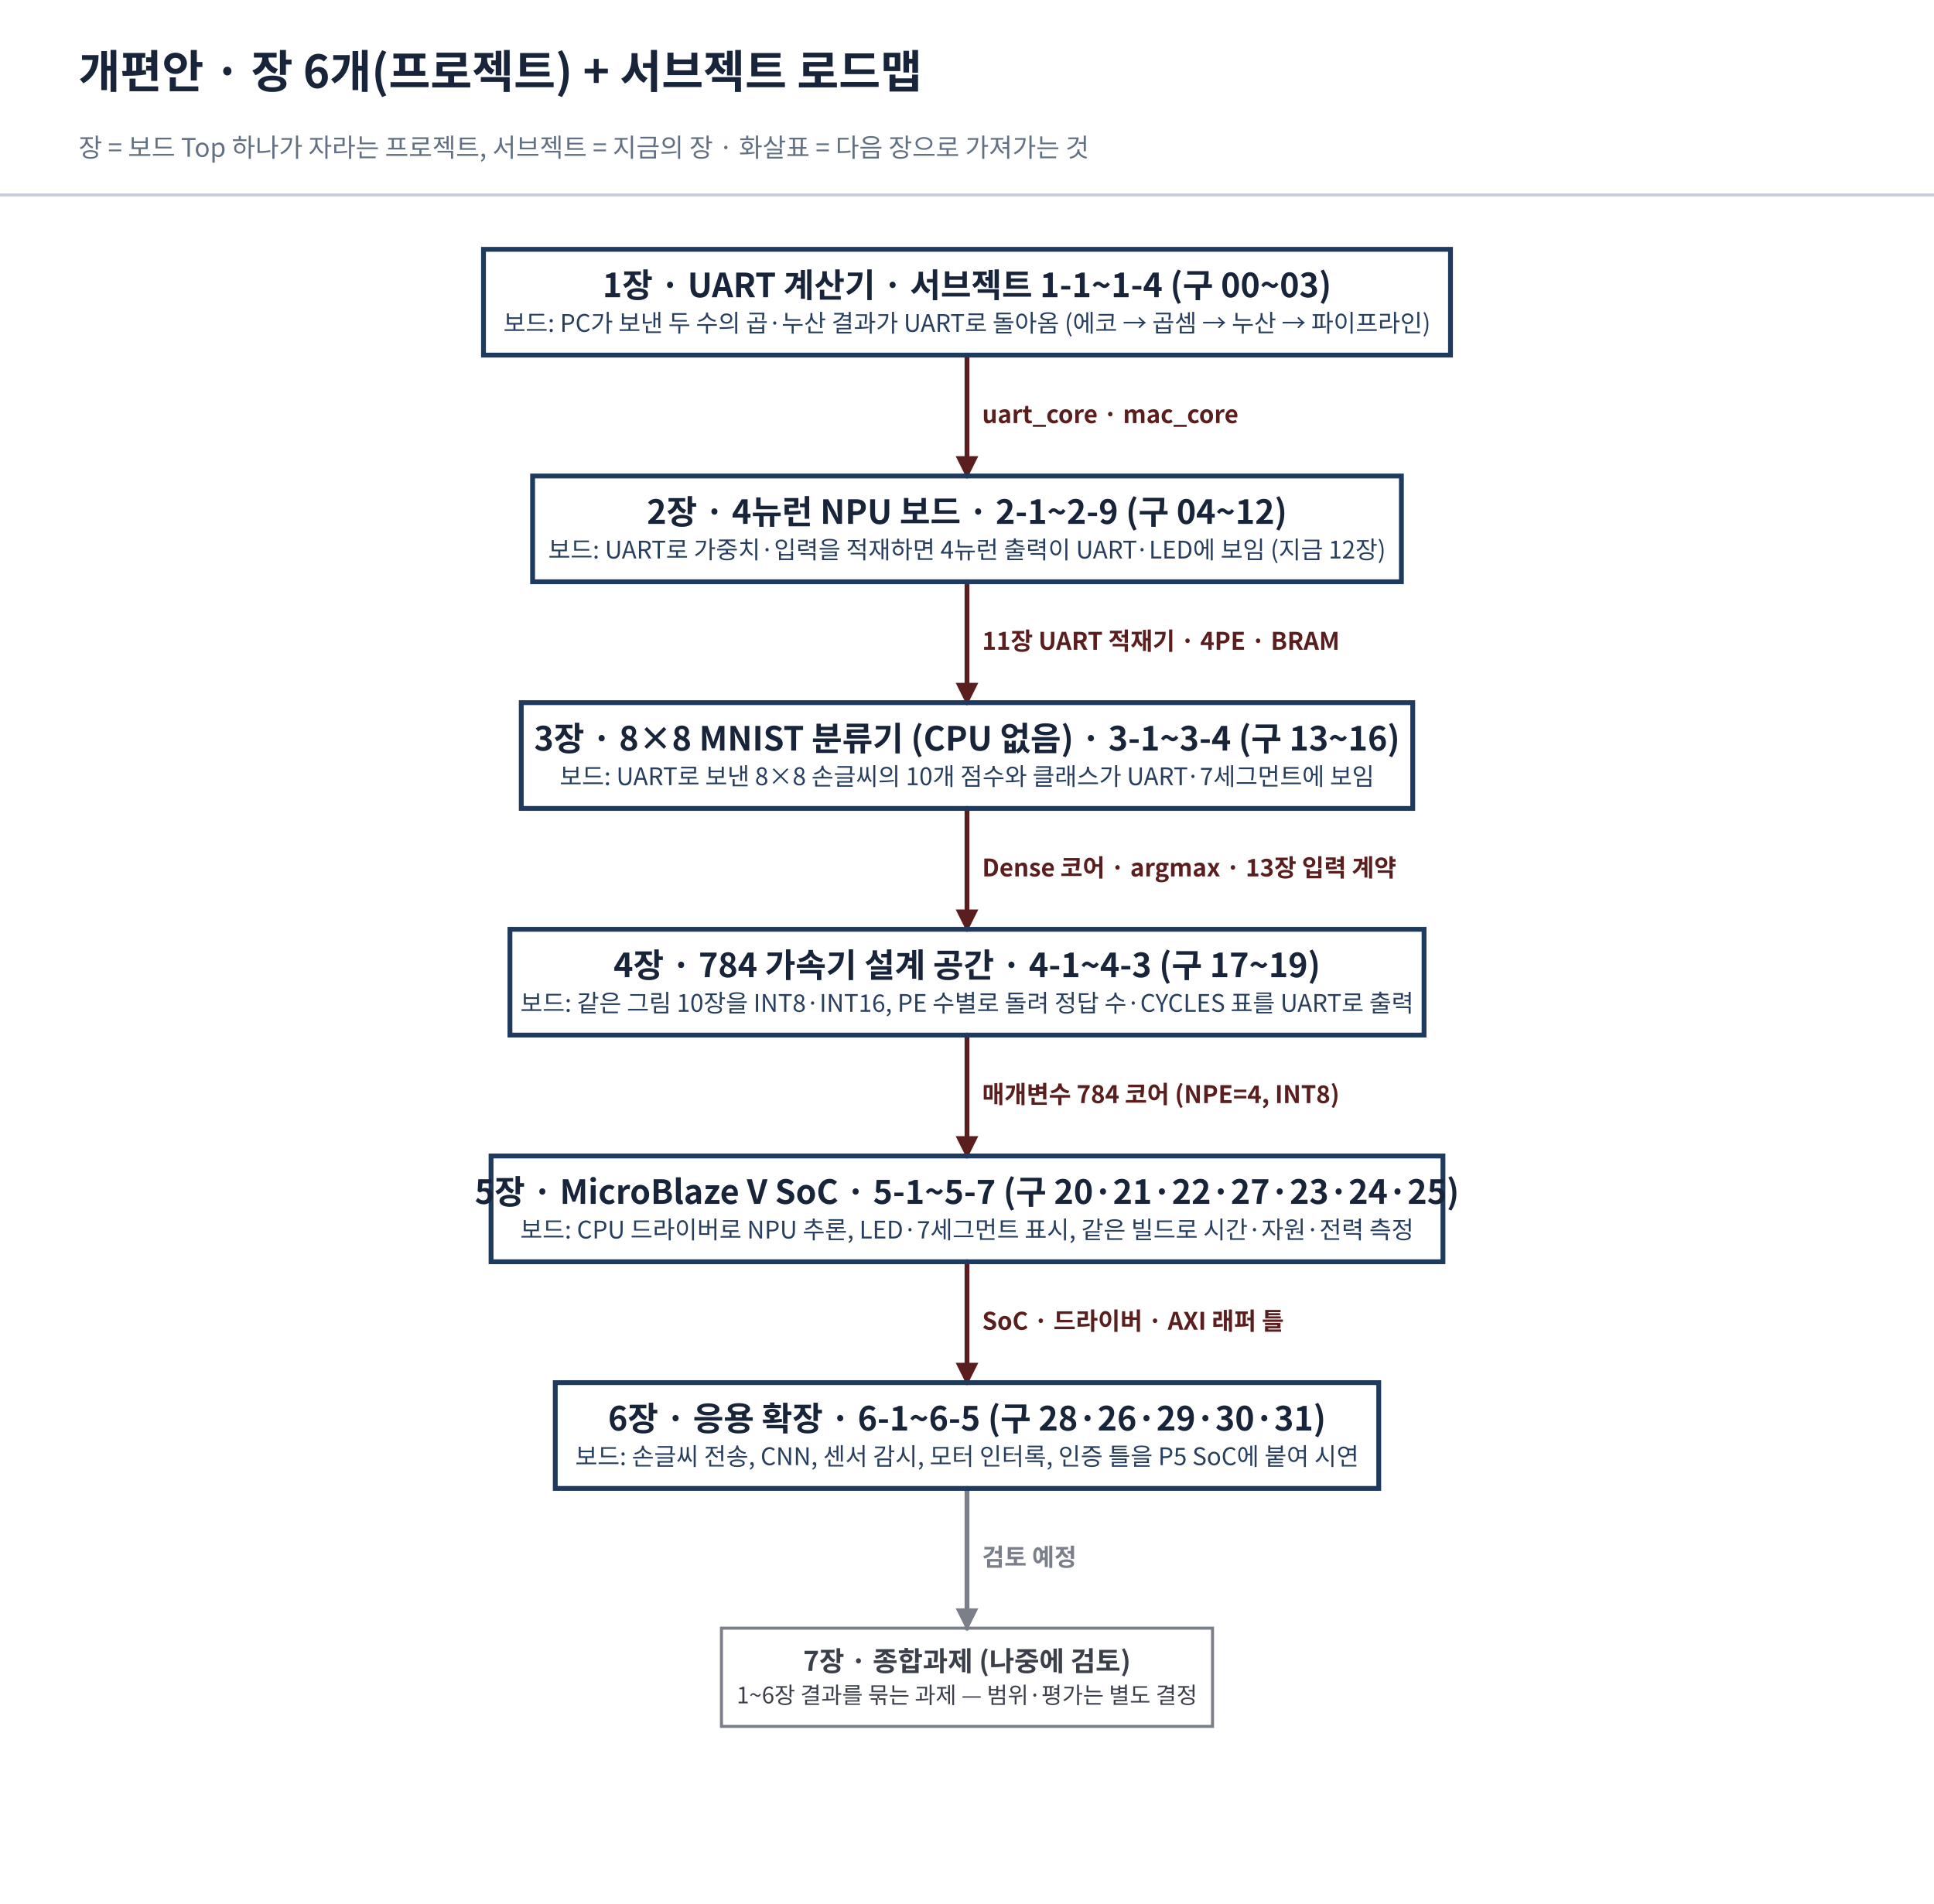
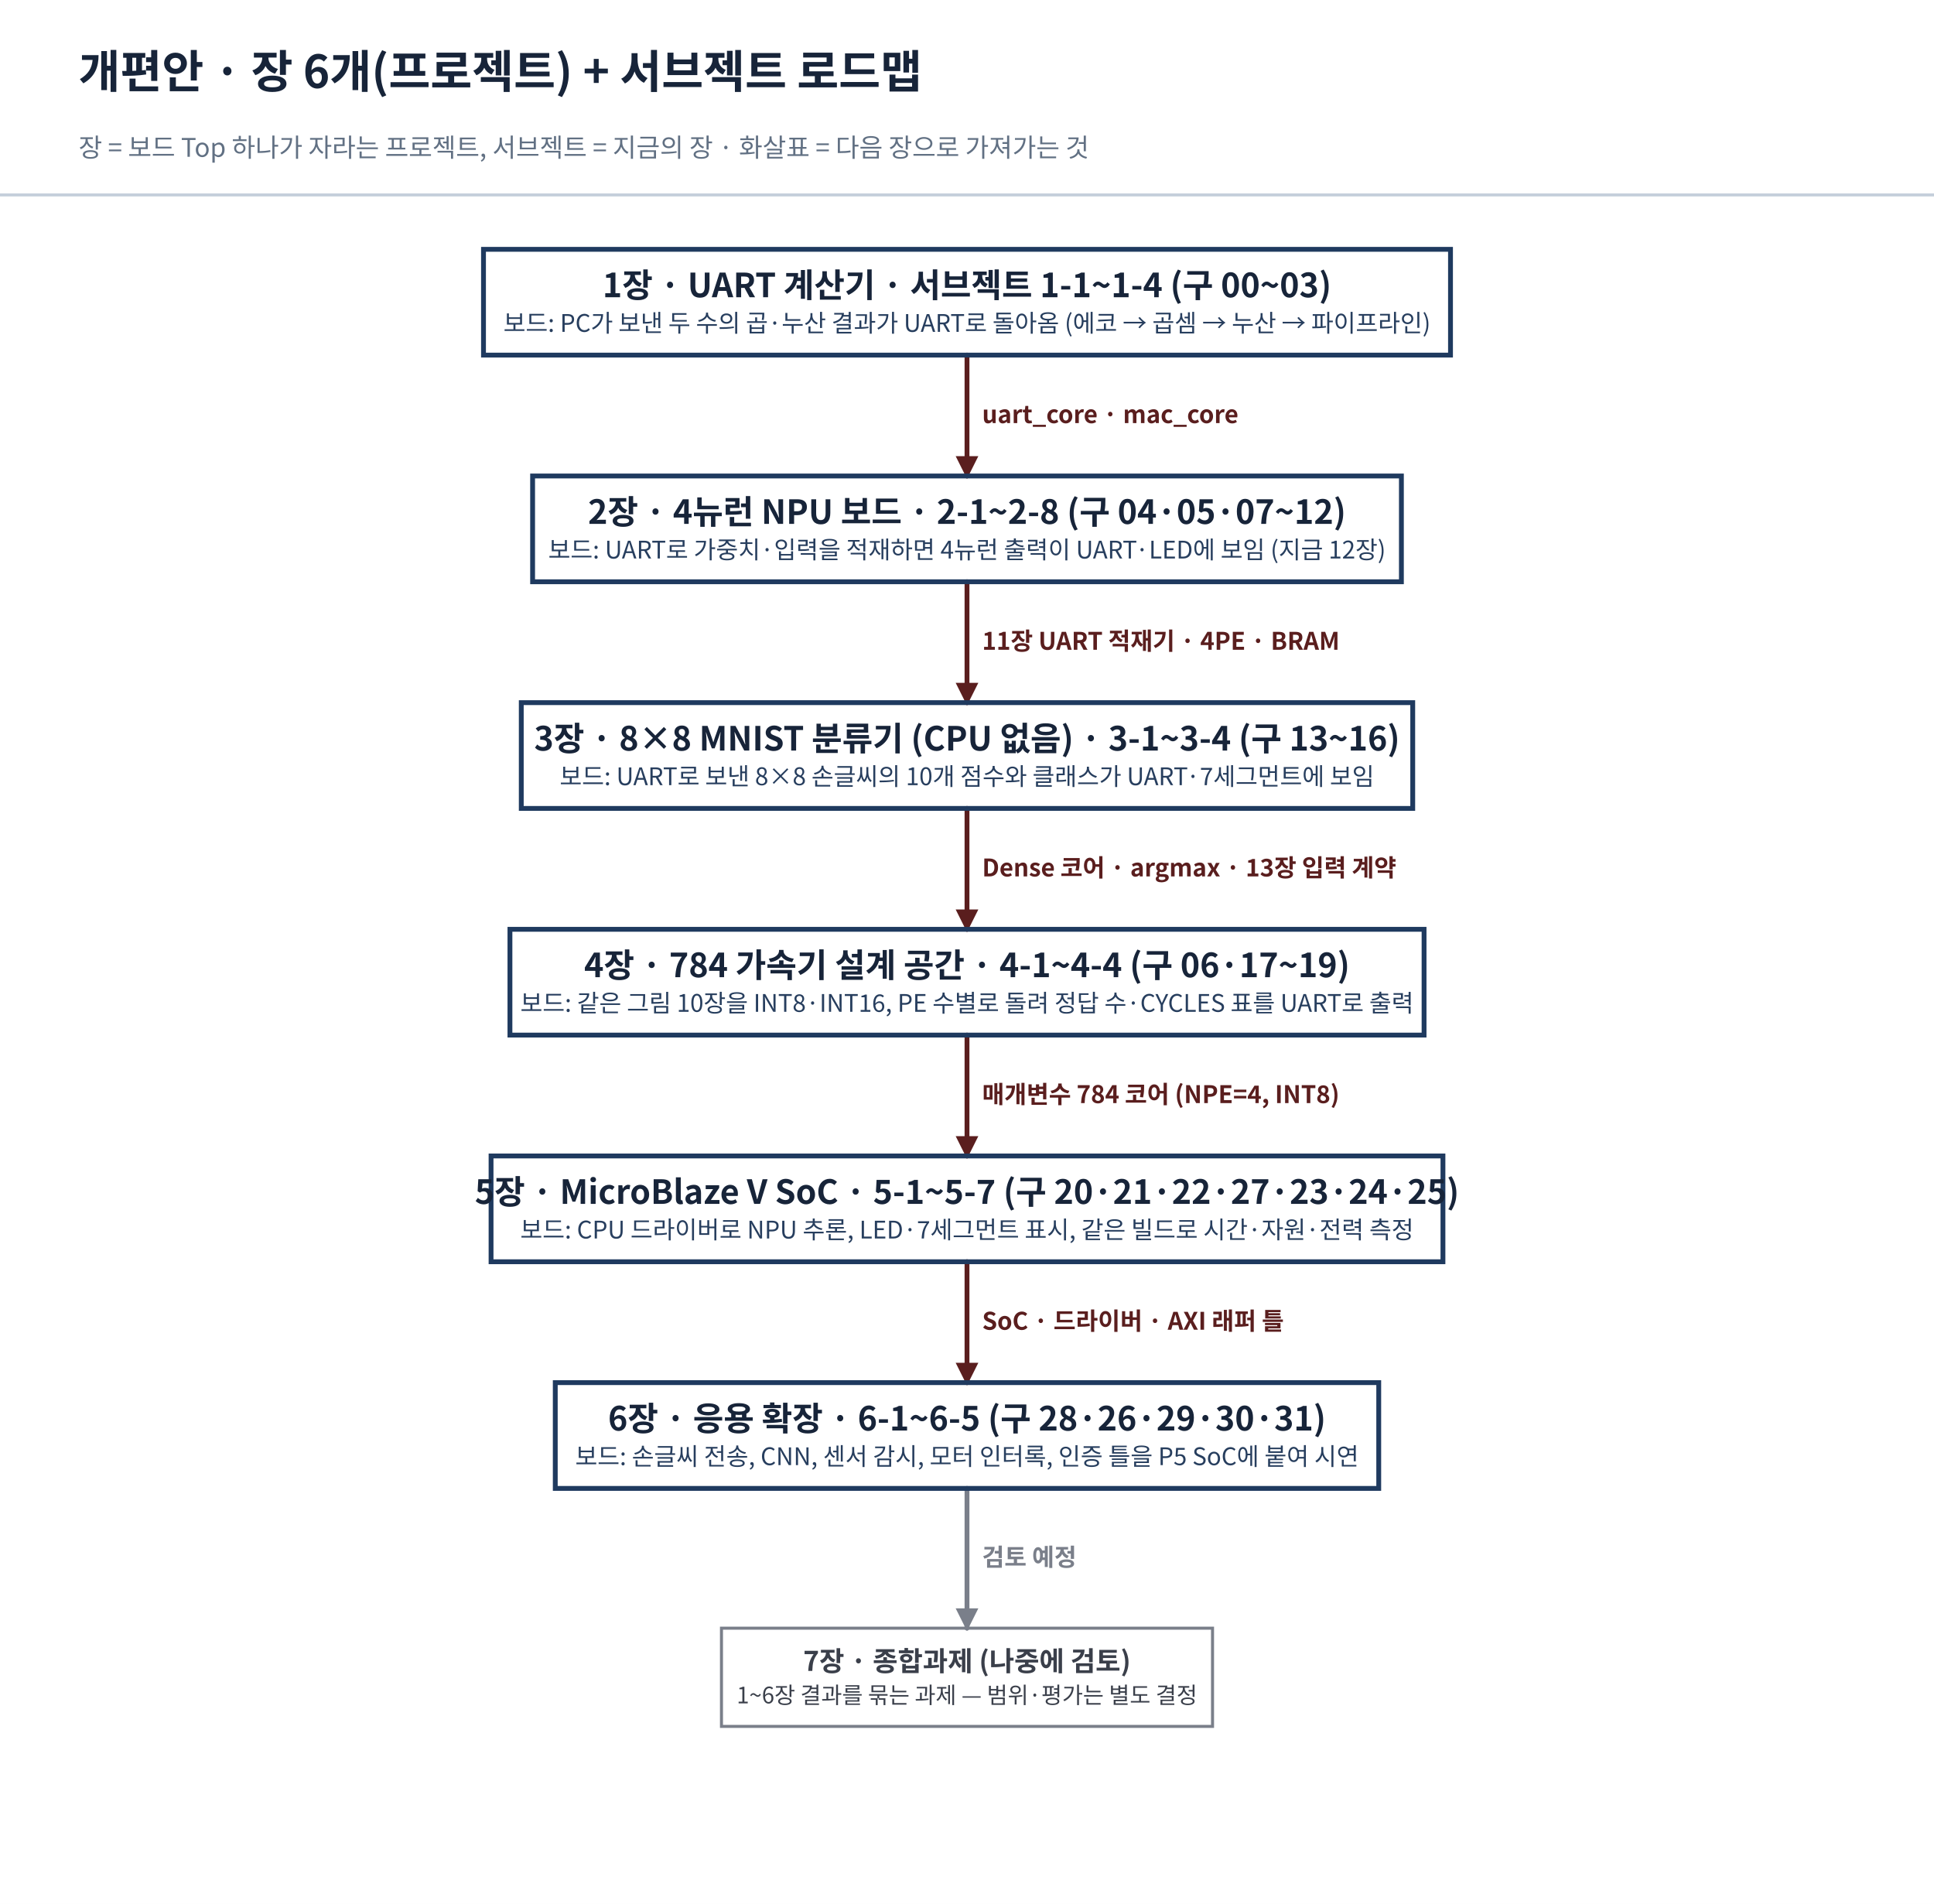
<svg xmlns="http://www.w3.org/2000/svg" id="canvas" width="1280" height="1260" viewBox="0 0 1280 1260" aria-label="편집 가능한 수직형 플로우차트" version="1.1">
  <defs>
    <marker id="arrowhead-0" markerWidth="15" markerHeight="15" refX="13.125" refY="7.5" orient="auto" markerUnits="userSpaceOnUse">
      <path d="M 0 0 L 15 7.5 L 0 15 z" fill="#5A1E1E" />
    </marker>
    <marker id="arrowhead-1" markerWidth="15" markerHeight="15" refX="13.125" refY="7.5" orient="auto" markerUnits="userSpaceOnUse">
      <path d="M 0 0 L 15 7.5 L 0 15 z" fill="#5A1E1E" />
    </marker>
    <marker id="arrowhead-2" markerWidth="15" markerHeight="15" refX="13.125" refY="7.5" orient="auto" markerUnits="userSpaceOnUse">
      <path d="M 0 0 L 15 7.5 L 0 15 z" fill="#5A1E1E" />
    </marker>
    <marker id="arrowhead-3" markerWidth="15" markerHeight="15" refX="13.125" refY="7.5" orient="auto" markerUnits="userSpaceOnUse">
      <path d="M 0 0 L 15 7.5 L 0 15 z" fill="#5A1E1E" />
    </marker>
    <marker id="arrowhead-4" markerWidth="15" markerHeight="15" refX="13.125" refY="7.5" orient="auto" markerUnits="userSpaceOnUse">
      <path d="M 0 0 L 15 7.5 L 0 15 z" fill="#5A1E1E" />
    </marker>
    <marker id="arrowhead-5" markerWidth="15" markerHeight="15" refX="13.125" refY="7.5" orient="auto" markerUnits="userSpaceOnUse">
      <path d="M 0 0 L 15 7.5 L 0 15 z" fill="#7a7f8a" />
    </marker>
  </defs>
  <rect x="0" y="0" width="1280" height="1260" fill="#fff" />
  <g data-heading="title">
    <text x="52" y="58.2" font-size="30" font-weight="780" fill="#172439" text-anchor="start" class="heading-text" font-family="Noto Sans KR, Noto Sans CJK KR, Malgun Gothic, sans-serif">개편안 · 장 6개(프로젝트) + 서브젝트 로드맵</text>
  </g>
  <g data-heading="subtitle">
    <text x="52" y="103.78" font-size="17" font-weight="400" fill="#617083" text-anchor="start" class="heading-text" font-family="Noto Sans KR, Noto Sans CJK KR, Malgun Gothic, sans-serif">장 = 보드 Top 하나가 자라는 프로젝트, 서브젝트 = 지금의 장 · 화살표 = 다음 장으로 가져가는 것</text>
  </g>
  <line x1="0" y1="129" x2="1280" y2="129" stroke="#c5cfdb" stroke-width="2" pointer-events="none" data-role="heading-divider" />
  <g id="edges">
    <g data-edge="c0" class="edge">
      <path d="M 640 235 L 640 315" fill="none" stroke="#5A1E1E" stroke-width="3.2" stroke-linejoin="round" stroke-linecap="round" marker-end="url(#arrowhead-0)" />
      <text x="650" y="280" text-anchor="start" font-size="16" font-weight="750" fill="#5A1E1E" class="edge-label" font-family="Noto Sans KR, Noto Sans CJK KR, Malgun Gothic, sans-serif">uart_core · mac_core</text>
    </g>
    <g data-edge="c1" class="edge">
      <path d="M 640 385 L 640 465" fill="none" stroke="#5A1E1E" stroke-width="3.2" stroke-linejoin="round" stroke-linecap="round" marker-end="url(#arrowhead-1)" />
      <text x="650" y="430" text-anchor="start" font-size="16" font-weight="750" fill="#5A1E1E" class="edge-label" font-family="Noto Sans KR, Noto Sans CJK KR, Malgun Gothic, sans-serif">11장 UART 적재기 · 4PE · BRAM</text>
    </g>
    <g data-edge="c2" class="edge">
      <path d="M 640 535 L 640 615" fill="none" stroke="#5A1E1E" stroke-width="3.2" stroke-linejoin="round" stroke-linecap="round" marker-end="url(#arrowhead-2)" />
      <text x="650" y="580" text-anchor="start" font-size="16" font-weight="750" fill="#5A1E1E" class="edge-label" font-family="Noto Sans KR, Noto Sans CJK KR, Malgun Gothic, sans-serif">Dense 코어 · argmax · 13장 입력 계약</text>
    </g>
    <g data-edge="c3" class="edge">
      <path d="M 640 685 L 640 765" fill="none" stroke="#5A1E1E" stroke-width="3.2" stroke-linejoin="round" stroke-linecap="round" marker-end="url(#arrowhead-3)" />
      <text x="650" y="730" text-anchor="start" font-size="16" font-weight="750" fill="#5A1E1E" class="edge-label" font-family="Noto Sans KR, Noto Sans CJK KR, Malgun Gothic, sans-serif">매개변수 784 코어 (NPE=4, INT8)</text>
    </g>
    <g data-edge="c4" class="edge">
      <path d="M 640 835 L 640 915" fill="none" stroke="#5A1E1E" stroke-width="3.2" stroke-linejoin="round" stroke-linecap="round" marker-end="url(#arrowhead-4)" />
      <text x="650" y="880" text-anchor="start" font-size="16" font-weight="750" fill="#5A1E1E" class="edge-label" font-family="Noto Sans KR, Noto Sans CJK KR, Malgun Gothic, sans-serif">SoC · 드라이버 · AXI 래퍼 틀</text>
    </g>
    <g data-edge="c5" class="edge">
      <path d="M 640 985 L 640 1077.5" fill="none" stroke="#7a7f8a" stroke-width="3.2" stroke-linejoin="round" stroke-linecap="round" marker-end="url(#arrowhead-5)" />
      <text x="650" y="1036.25" text-anchor="start" font-size="16" font-weight="750" fill="#7a7f8a" class="edge-label" font-family="Noto Sans KR, Noto Sans CJK KR, Malgun Gothic, sans-serif">검토 예정</text>
    </g>
  </g>
  <g id="nodes">
    <g data-node="P1" class="node">
      <rect x="320" y="165" width="640" height="70" fill="none" stroke="#1F3A5F" stroke-width="3.2" class="node-shape" pointer-events="all" />
      <text x="640" y="189" text-anchor="middle" dominant-baseline="middle" pointer-events="none" font-size="22" font-weight="750" fill="#172439" font-family="Noto Sans KR, Noto Sans CJK KR, Malgun Gothic, sans-serif">1장 · UART 계산기 · 서브젝트 1-1~1-4 (구 00~03)</text>
      <text x="640" y="214" text-anchor="middle" dominant-baseline="middle" pointer-events="none" font-size="16" font-weight="400" fill="#273e5e" font-family="Noto Sans KR, Noto Sans CJK KR, Malgun Gothic, sans-serif">보드: PC가 보낸 두 수의 곱·누산 결과가 UART로 돌아옴 (에코 → 곱셈 → 누산 → 파이프라인)</text>
    </g>
    <g data-node="P2" class="node">
      <rect x="352.5" y="315" width="575" height="70" fill="none" stroke="#1F3A5F" stroke-width="3.2" class="node-shape" pointer-events="all" />
-       <text x="640" y="339" text-anchor="middle" dominant-baseline="middle" pointer-events="none" font-size="22" font-weight="750" fill="#172439" font-family="Noto Sans KR, Noto Sans CJK KR, Malgun Gothic, sans-serif">2장 · 4뉴런 NPU 보드 · 2-1~2-9 (구 04~12)</text>
+       <text x="640" y="339" text-anchor="middle" dominant-baseline="middle" pointer-events="none" font-size="22" font-weight="750" fill="#172439" font-family="Noto Sans KR, Noto Sans CJK KR, Malgun Gothic, sans-serif">2장 · 4뉴런 NPU 보드 · 2-1~2-8 (구 04·05·07~12)</text>
      <text x="640" y="364" text-anchor="middle" dominant-baseline="middle" pointer-events="none" font-size="16" font-weight="400" fill="#273e5e" font-family="Noto Sans KR, Noto Sans CJK KR, Malgun Gothic, sans-serif">보드: UART로 가중치·입력을 적재하면 4뉴런 출력이 UART·LED에 보임 (지금 12장)</text>
    </g>
    <g data-node="P3" class="node">
      <rect x="345" y="465" width="590" height="70" fill="none" stroke="#1F3A5F" stroke-width="3.2" class="node-shape" pointer-events="all" />
      <text x="640" y="489" text-anchor="middle" dominant-baseline="middle" pointer-events="none" font-size="22" font-weight="750" fill="#172439" font-family="Noto Sans KR, Noto Sans CJK KR, Malgun Gothic, sans-serif">3장 · 8×8 MNIST 분류기 (CPU 없음) · 3-1~3-4 (구 13~16)</text>
      <text x="640" y="514" text-anchor="middle" dominant-baseline="middle" pointer-events="none" font-size="16" font-weight="400" fill="#273e5e" font-family="Noto Sans KR, Noto Sans CJK KR, Malgun Gothic, sans-serif">보드: UART로 보낸 8×8 손글씨의 10개 점수와 클래스가 UART·7세그먼트에 보임</text>
    </g>
    <g data-node="P4" class="node">
      <rect x="337.5" y="615" width="605" height="70" fill="none" stroke="#1F3A5F" stroke-width="3.2" class="node-shape" pointer-events="all" />
-       <text x="640" y="639" text-anchor="middle" dominant-baseline="middle" pointer-events="none" font-size="22" font-weight="750" fill="#172439" font-family="Noto Sans KR, Noto Sans CJK KR, Malgun Gothic, sans-serif">4장 · 784 가속기 설계 공간 · 4-1~4-3 (구 17~19)</text>
+       <text x="640" y="639" text-anchor="middle" dominant-baseline="middle" pointer-events="none" font-size="22" font-weight="750" fill="#172439" font-family="Noto Sans KR, Noto Sans CJK KR, Malgun Gothic, sans-serif">4장 · 784 가속기 설계 공간 · 4-1~4-4 (구 06·17~19)</text>
      <text x="640" y="664" text-anchor="middle" dominant-baseline="middle" pointer-events="none" font-size="16" font-weight="400" fill="#273e5e" font-family="Noto Sans KR, Noto Sans CJK KR, Malgun Gothic, sans-serif">보드: 같은 그림 10장을 INT8·INT16, PE 수별로 돌려 정답 수·CYCLES 표를 UART로 출력</text>
    </g>
    <g data-node="P5" class="node">
      <rect x="325" y="765" width="630" height="70" fill="none" stroke="#1F3A5F" stroke-width="3.2" class="node-shape" pointer-events="all" />
      <text x="640" y="789" text-anchor="middle" dominant-baseline="middle" pointer-events="none" font-size="22" font-weight="750" fill="#172439" font-family="Noto Sans KR, Noto Sans CJK KR, Malgun Gothic, sans-serif">5장 · MicroBlaze V SoC · 5-1~5-7 (구 20·21·22·27·23·24·25)</text>
      <text x="640" y="814" text-anchor="middle" dominant-baseline="middle" pointer-events="none" font-size="16" font-weight="400" fill="#273e5e" font-family="Noto Sans KR, Noto Sans CJK KR, Malgun Gothic, sans-serif">보드: CPU 드라이버로 NPU 추론, LED·7세그먼트 표시, 같은 빌드로 시간·자원·전력 측정</text>
    </g>
    <g data-node="P6" class="node">
      <rect x="367.5" y="915" width="545" height="70" fill="none" stroke="#1F3A5F" stroke-width="3.2" class="node-shape" pointer-events="all" />
      <text x="640" y="939" text-anchor="middle" dominant-baseline="middle" pointer-events="none" font-size="22" font-weight="750" fill="#172439" font-family="Noto Sans KR, Noto Sans CJK KR, Malgun Gothic, sans-serif">6장 · 응용 확장 · 6-1~6-5 (구 28·26·29·30·31)</text>
      <text x="640" y="964" text-anchor="middle" dominant-baseline="middle" pointer-events="none" font-size="16" font-weight="400" fill="#273e5e" font-family="Noto Sans KR, Noto Sans CJK KR, Malgun Gothic, sans-serif">보드: 손글씨 전송, CNN, 센서 감시, 모터 인터록, 인증 틀을 P5 SoC에 붙여 시연</text>
    </g>
    <g data-node="CAP" class="node">
      <rect x="477.5" y="1077.5" width="325" height="65" fill="none" stroke="#7a7f8a" stroke-width="2" class="node-shape" pointer-events="all" />
      <text x="640" y="1099.5" text-anchor="middle" dominant-baseline="middle" pointer-events="none" font-size="18" font-weight="750" fill="#3a3f4a" font-family="Noto Sans KR, Noto Sans CJK KR, Malgun Gothic, sans-serif">7장 · 종합과제 (나중에 검토)</text>
      <text x="640" y="1122" text-anchor="middle" dominant-baseline="middle" pointer-events="none" font-size="15" font-weight="400" fill="#3a3f4a" font-family="Noto Sans KR, Noto Sans CJK KR, Malgun Gothic, sans-serif">1~6장 결과를 묶는 과제 — 범위·평가는 별도 결정</text>
    </g>
  </g>
</svg>
